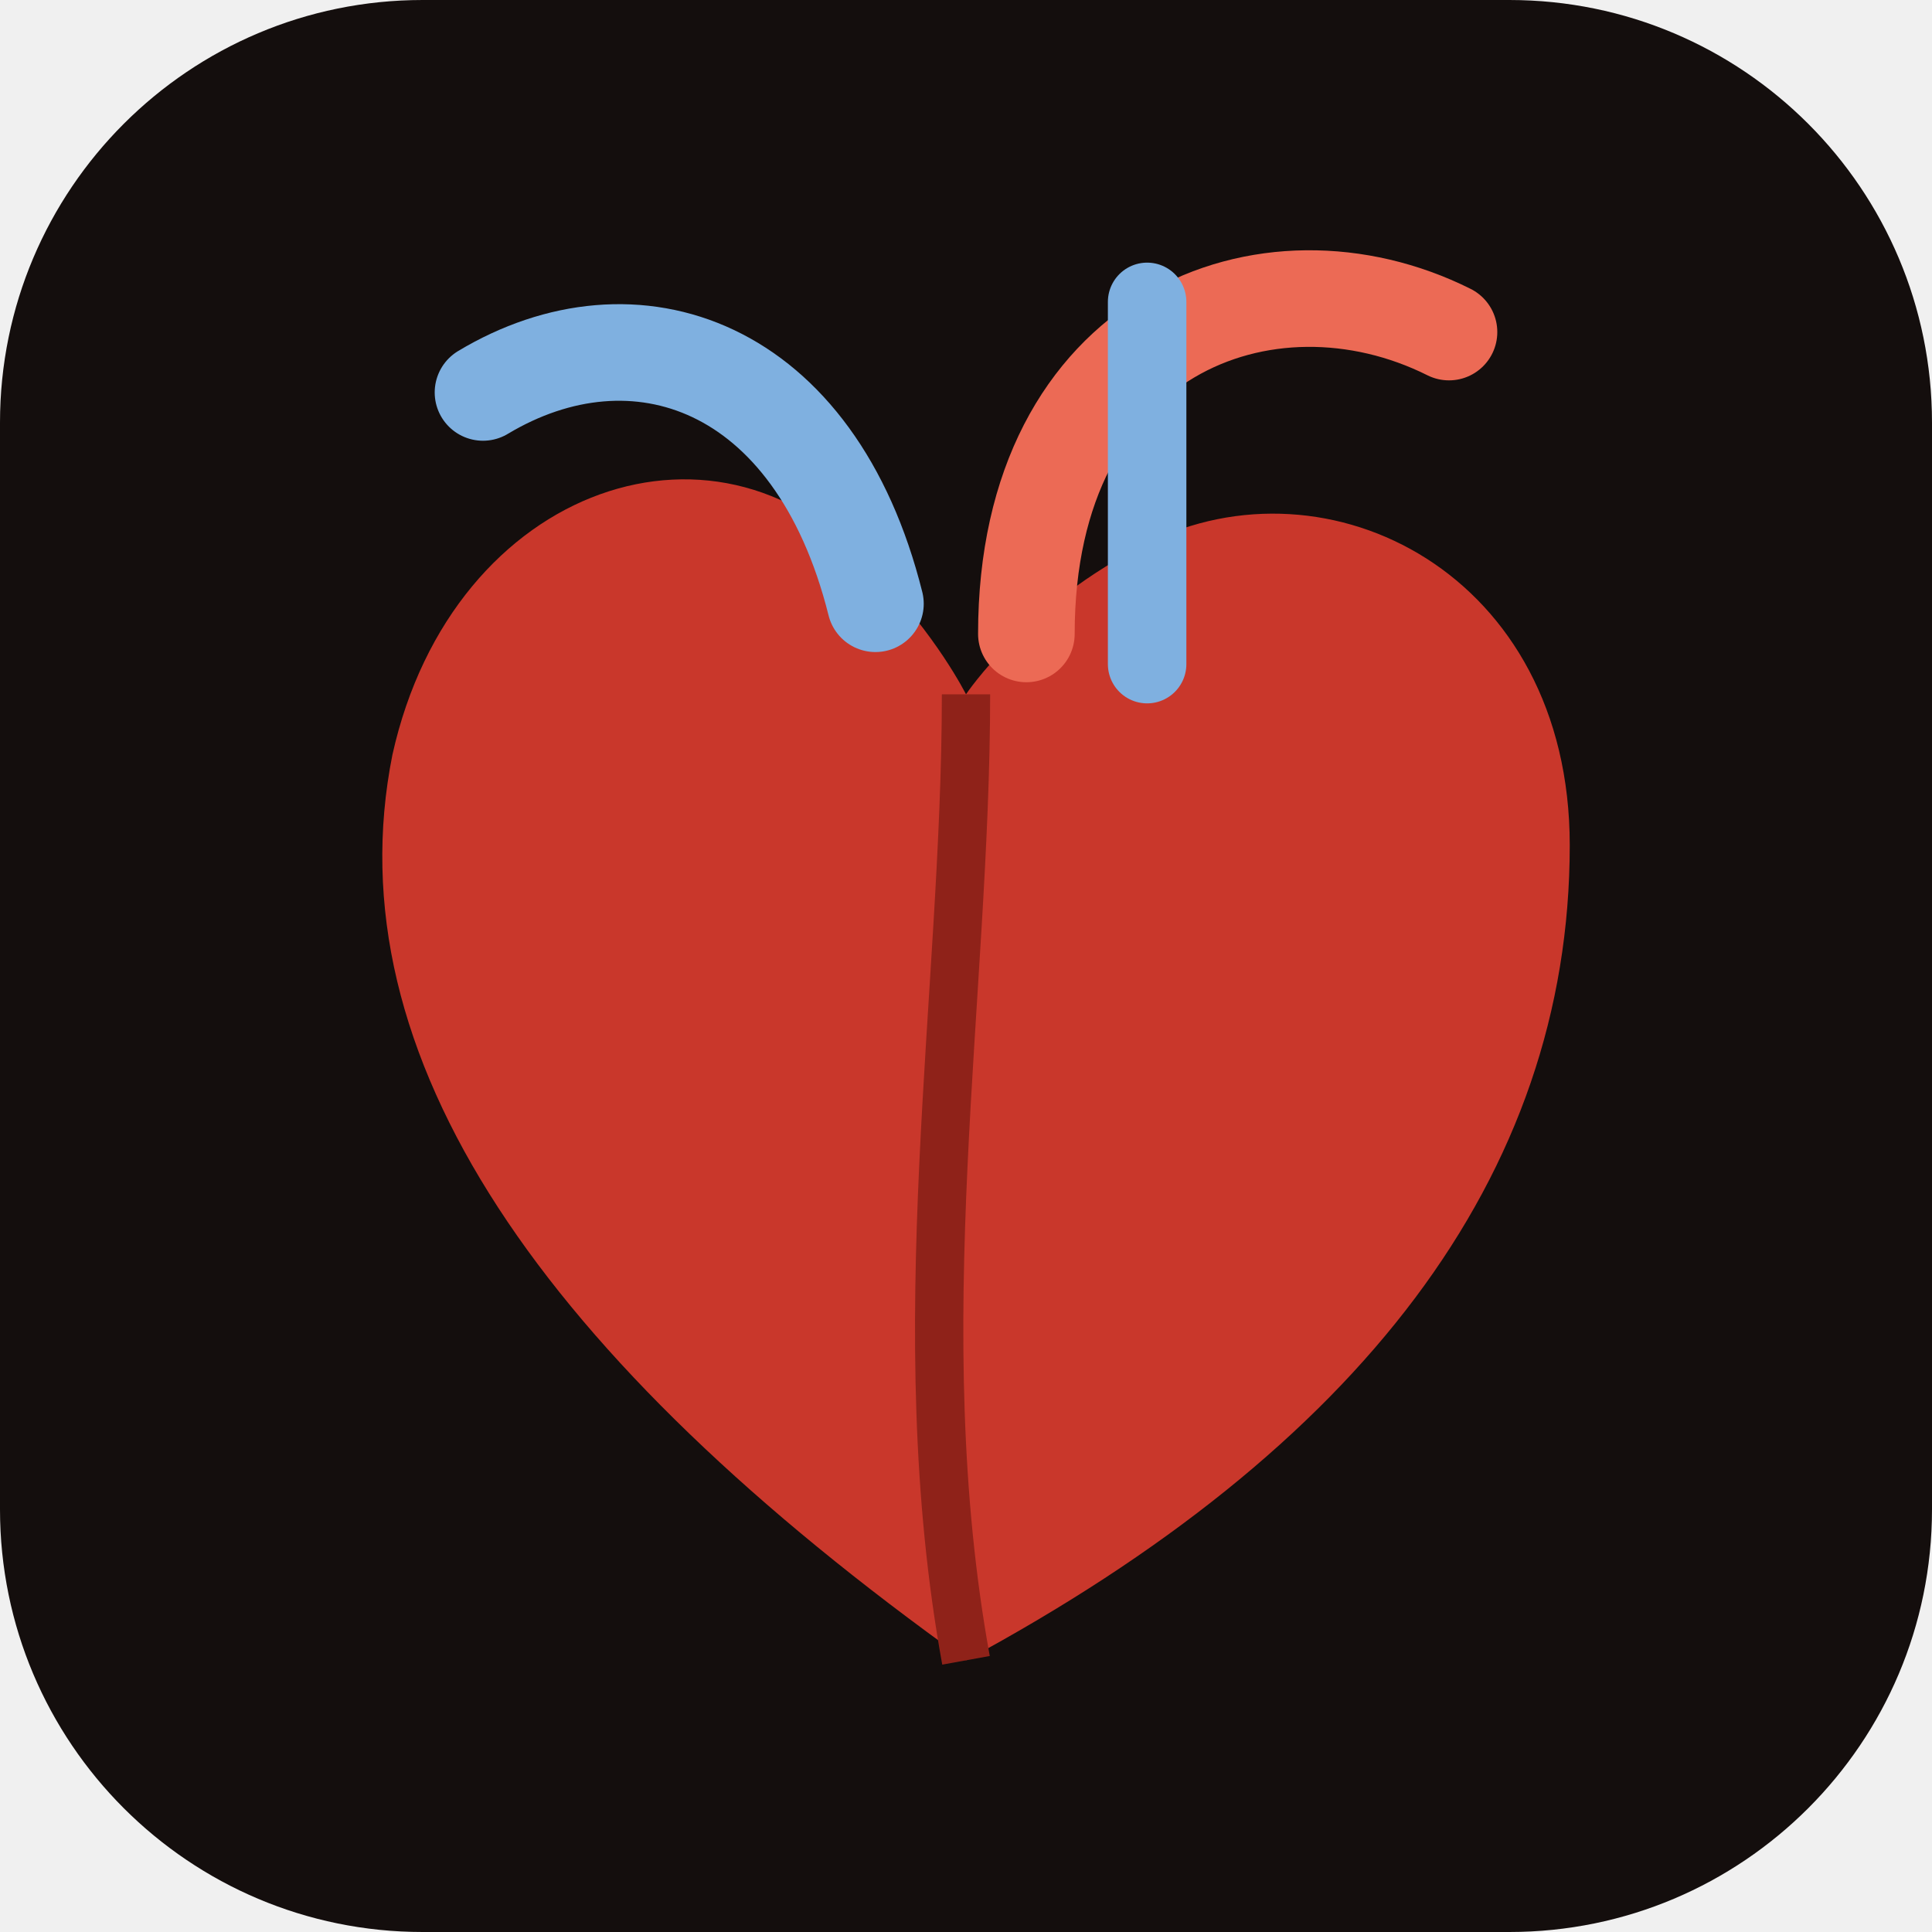
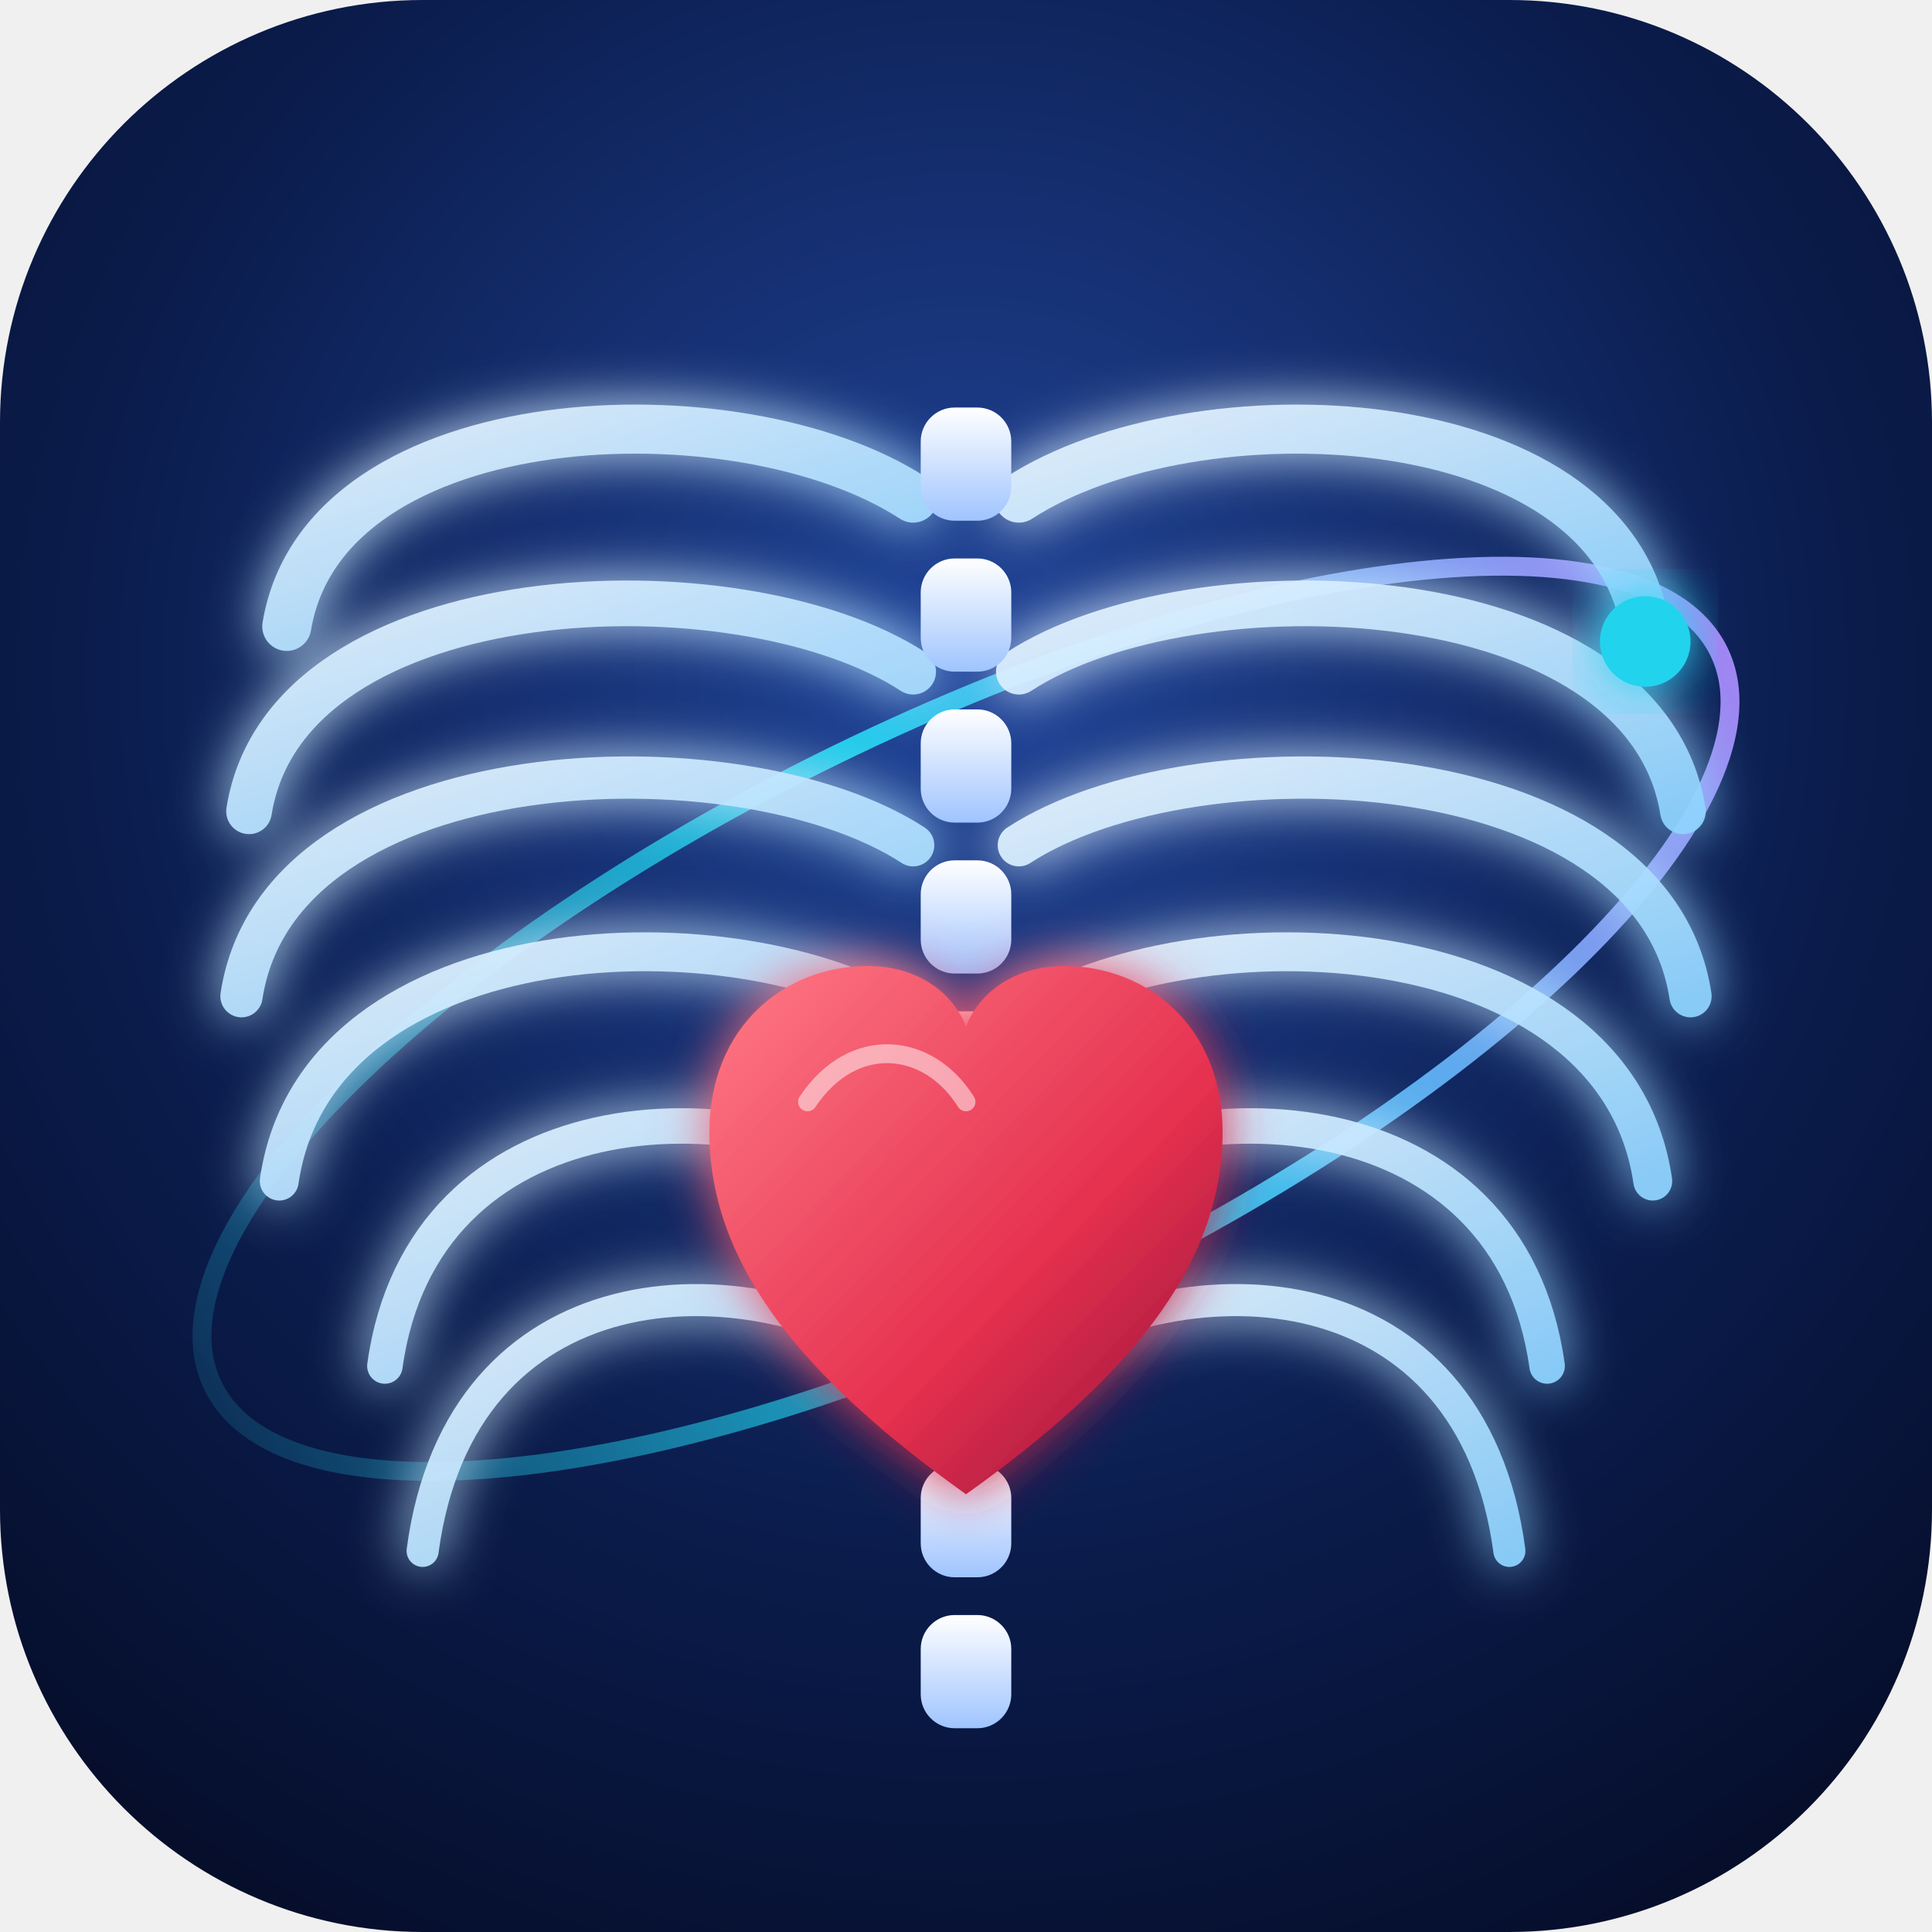
- <svg xmlns="http://www.w3.org/2000/svg" viewBox="0 0 64 64">
-   <rect width="64" height="64" rx="14" fill="#140e0d" />
-   <path d="M32 55C18 45 11 35 13 25C15 16 24 13 29 19C31 21 32 23 32 23C32 23 34 20 38 18C44 15 52 19 52 28C52 39 45 48 32 55Z" fill="#c9372b" />
-   <path d="M32 23C32 33 30 44 32 55" stroke="#8f2219" stroke-width="1.6" fill="none" />
-   <path d="M34 21C34 11 42 8 48 11" stroke="#ec6a55" stroke-width="3.2" stroke-linecap="round" fill="none" />
-   <path d="M29 20C27 12 21 10 16 13" stroke="#7fb0e0" stroke-width="3.2" stroke-linecap="round" fill="none" />
-   <path d="M38 22L38 10" stroke="#7fb0e0" stroke-width="2.6" stroke-linecap="round" fill="none" />
+ <svg xmlns="http://www.w3.org/2000/svg" viewBox="0 0 512 512" width="512" height="512">
+   <defs>
+     <radialGradient id="bg" cx="50%" cy="35%" r="80%">
+       <stop offset="0" stop-color="#21459a" />
+       <stop offset=".55" stop-color="#0b1d4e" />
+       <stop offset="1" stop-color="#040a22" />
+     </radialGradient>
+     <linearGradient id="rib" x1="0" y1="0" x2="1" y2="1">
+       <stop offset="0" stop-color="#e8f4ff" />
+       <stop offset="1" stop-color="#8fd3ff" />
+     </linearGradient>
+     <linearGradient id="bone" x1="0" y1="0" x2="0" y2="1">
+       <stop offset="0" stop-color="#ffffff" />
+       <stop offset="1" stop-color="#9fc4ff" />
+     </linearGradient>
+     <linearGradient id="hv" x1="0" y1="0" x2="1" y2="1">
+       <stop offset="0" stop-color="#ff7a86" />
+       <stop offset=".6" stop-color="#e5304f" />
+       <stop offset="1" stop-color="#8d1236" />
+     </linearGradient>
+     <linearGradient id="ring" x1="0" y1="0" x2="1" y2="0">
+       <stop offset="0" stop-color="#22d3ee" stop-opacity=".15" />
+       <stop offset=".5" stop-color="#22d3ee" />
+       <stop offset="1" stop-color="#a78bfa" />
+     </linearGradient>
+     <filter id="glow" x="-30%" y="-30%" width="160%" height="160%">
+       <feGaussianBlur stdDeviation="7" result="b" />
+       <feMerge>
+         <feMergeNode in="b" />
+         <feMergeNode in="SourceGraphic" />
+       </feMerge>
+     </filter>
+   </defs>
+   <rect width="512" height="512" rx="112" fill="url(#bg)" />
+   <g transform="translate(0.0 0.0) scale(1.0)">
+     <ellipse cx="256" cy="270" rx="222" ry="78" transform="rotate(-26 256 270)" fill="none" stroke="url(#ring)" stroke-width="5" opacity=".95" />
+     <g filter="url(#glow)" opacity=".95">
+       <path d="M242 132 C 196 102, 86.0 106, 76.0 166" fill="none" stroke="url(#rib)" stroke-width="13.0" stroke-linecap="round" />
+       <path d="M270 132 C 316 102, 426.0 106, 436.0 166" fill="none" stroke="url(#rib)" stroke-width="13.0" stroke-linecap="round" />
+       <path d="M242 178 C 196 148, 76.0 152, 66.0 215" fill="none" stroke="url(#rib)" stroke-width="12.1" stroke-linecap="round" />
+       <path d="M270 178 C 316 148, 436.0 152, 446.0 215" fill="none" stroke="url(#rib)" stroke-width="12.1" stroke-linecap="round" />
+       <path d="M242 224 C 196 194, 74.0 198, 64.0 264" fill="none" stroke="url(#rib)" stroke-width="11.2" stroke-linecap="round" />
+       <path d="M270 224 C 316 194, 438.0 198, 448.0 264" fill="none" stroke="url(#rib)" stroke-width="11.2" stroke-linecap="round" />
+       <path d="M242 270 C 196 240, 84.0 244, 74.0 313" fill="none" stroke="url(#rib)" stroke-width="10.3" stroke-linecap="round" />
+       <path d="M270 270 C 316 240, 428.0 244, 438.0 313" fill="none" stroke="url(#rib)" stroke-width="10.3" stroke-linecap="round" />
+       <path d="M242 316 C 196 286, 112.0 290, 102.0 362" fill="none" stroke="url(#rib)" stroke-width="9.4" stroke-linecap="round" />
+       <path d="M270 316 C 316 286, 400.0 290, 410.0 362" fill="none" stroke="url(#rib)" stroke-width="9.4" stroke-linecap="round" />
+       <path d="M242 362 C 196 332, 122.0 336, 112.0 411" fill="none" stroke="url(#rib)" stroke-width="8.5" stroke-linecap="round" />
+       <path d="M270 362 C 316 332, 390.0 336, 400.0 411" fill="none" stroke="url(#rib)" stroke-width="8.5" stroke-linecap="round" />
+     </g>
+     <rect x="244" y="108" width="24" height="30" rx="9" fill="url(#bone)" />
+     <rect x="244" y="148" width="24" height="30" rx="9" fill="url(#bone)" />
+     <rect x="244" y="188" width="24" height="30" rx="9" fill="url(#bone)" />
+     <rect x="244" y="228" width="24" height="30" rx="9" fill="url(#bone)" />
+     <rect x="244" y="268" width="24" height="30" rx="9" fill="url(#bone)" />
+     <rect x="244" y="308" width="24" height="30" rx="9" fill="url(#bone)" />
+     <rect x="244" y="348" width="24" height="30" rx="9" fill="url(#bone)" />
+     <rect x="244" y="388" width="24" height="30" rx="9" fill="url(#bone)" />
+     <rect x="244" y="428" width="24" height="30" rx="9" fill="url(#bone)" />
+     <path d="M256 396 C214 366 188 336 188 300 C188 272 208 256 230 256 C242 256 252 262 256 272 C260 262 270 256 282 256 C304 256 324 272 324 300 C324 336 298 366 256 396Z" fill="url(#hv)" filter="url(#glow)" />
+     <path d="M214 292 C226 274 246 276 256 292" fill="none" stroke="#fff" stroke-opacity=".5" stroke-width="5" stroke-linecap="round" />
+     <circle cx="436" cy="170" r="12" fill="#22d3ee" filter="url(#glow)" />
+   </g>
</svg>
